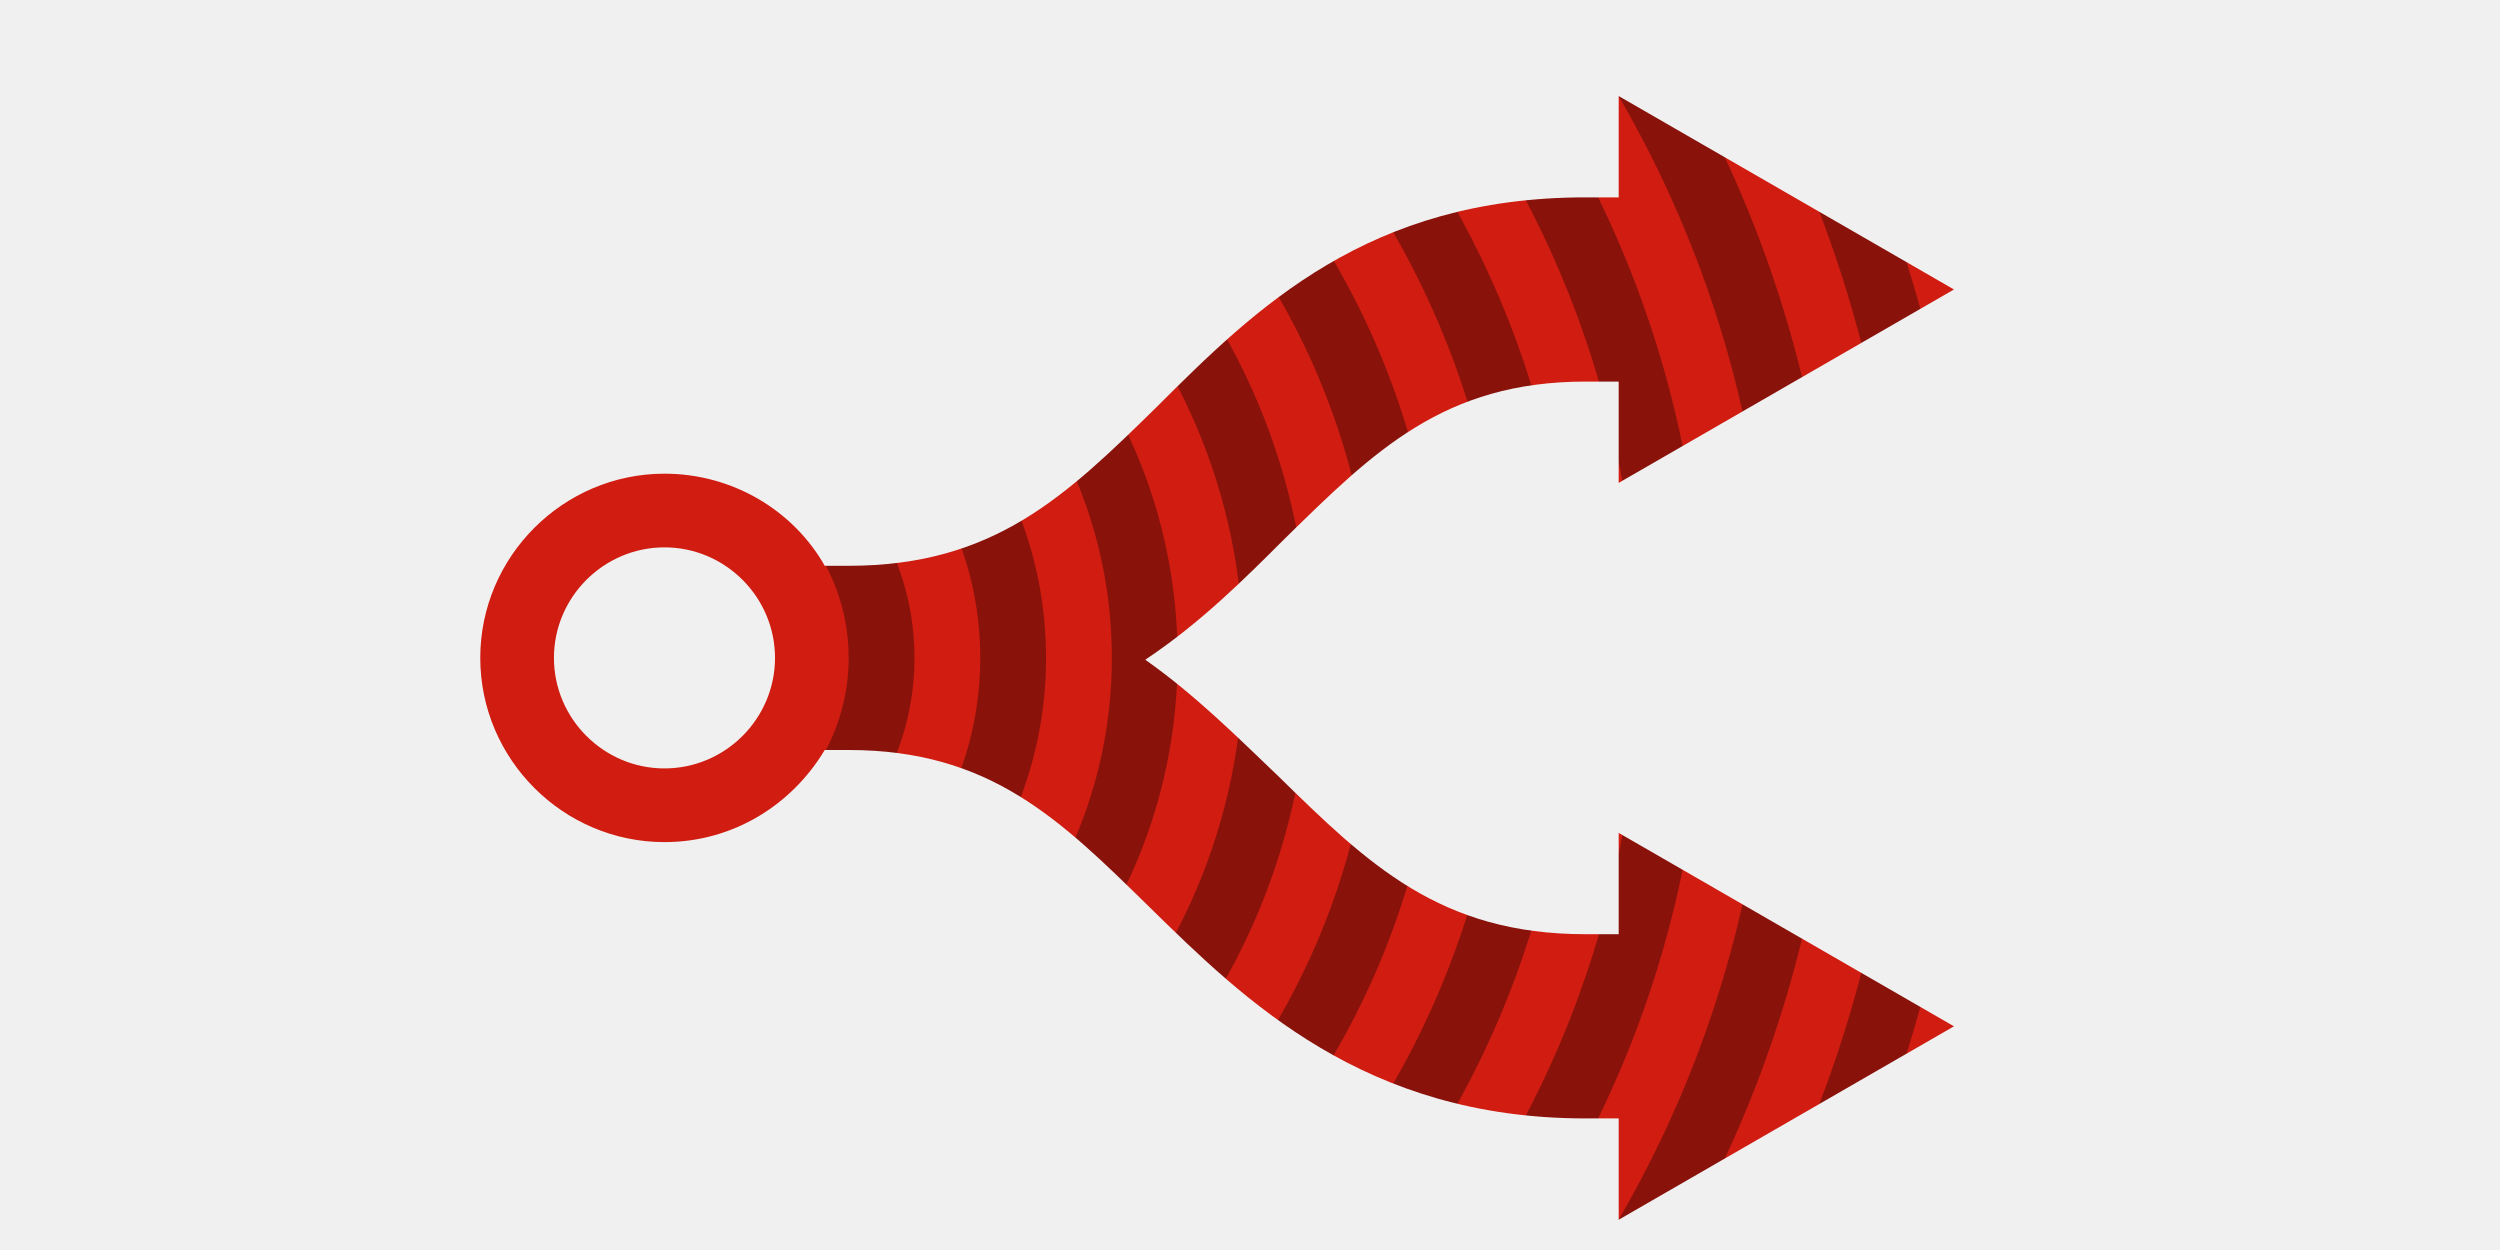
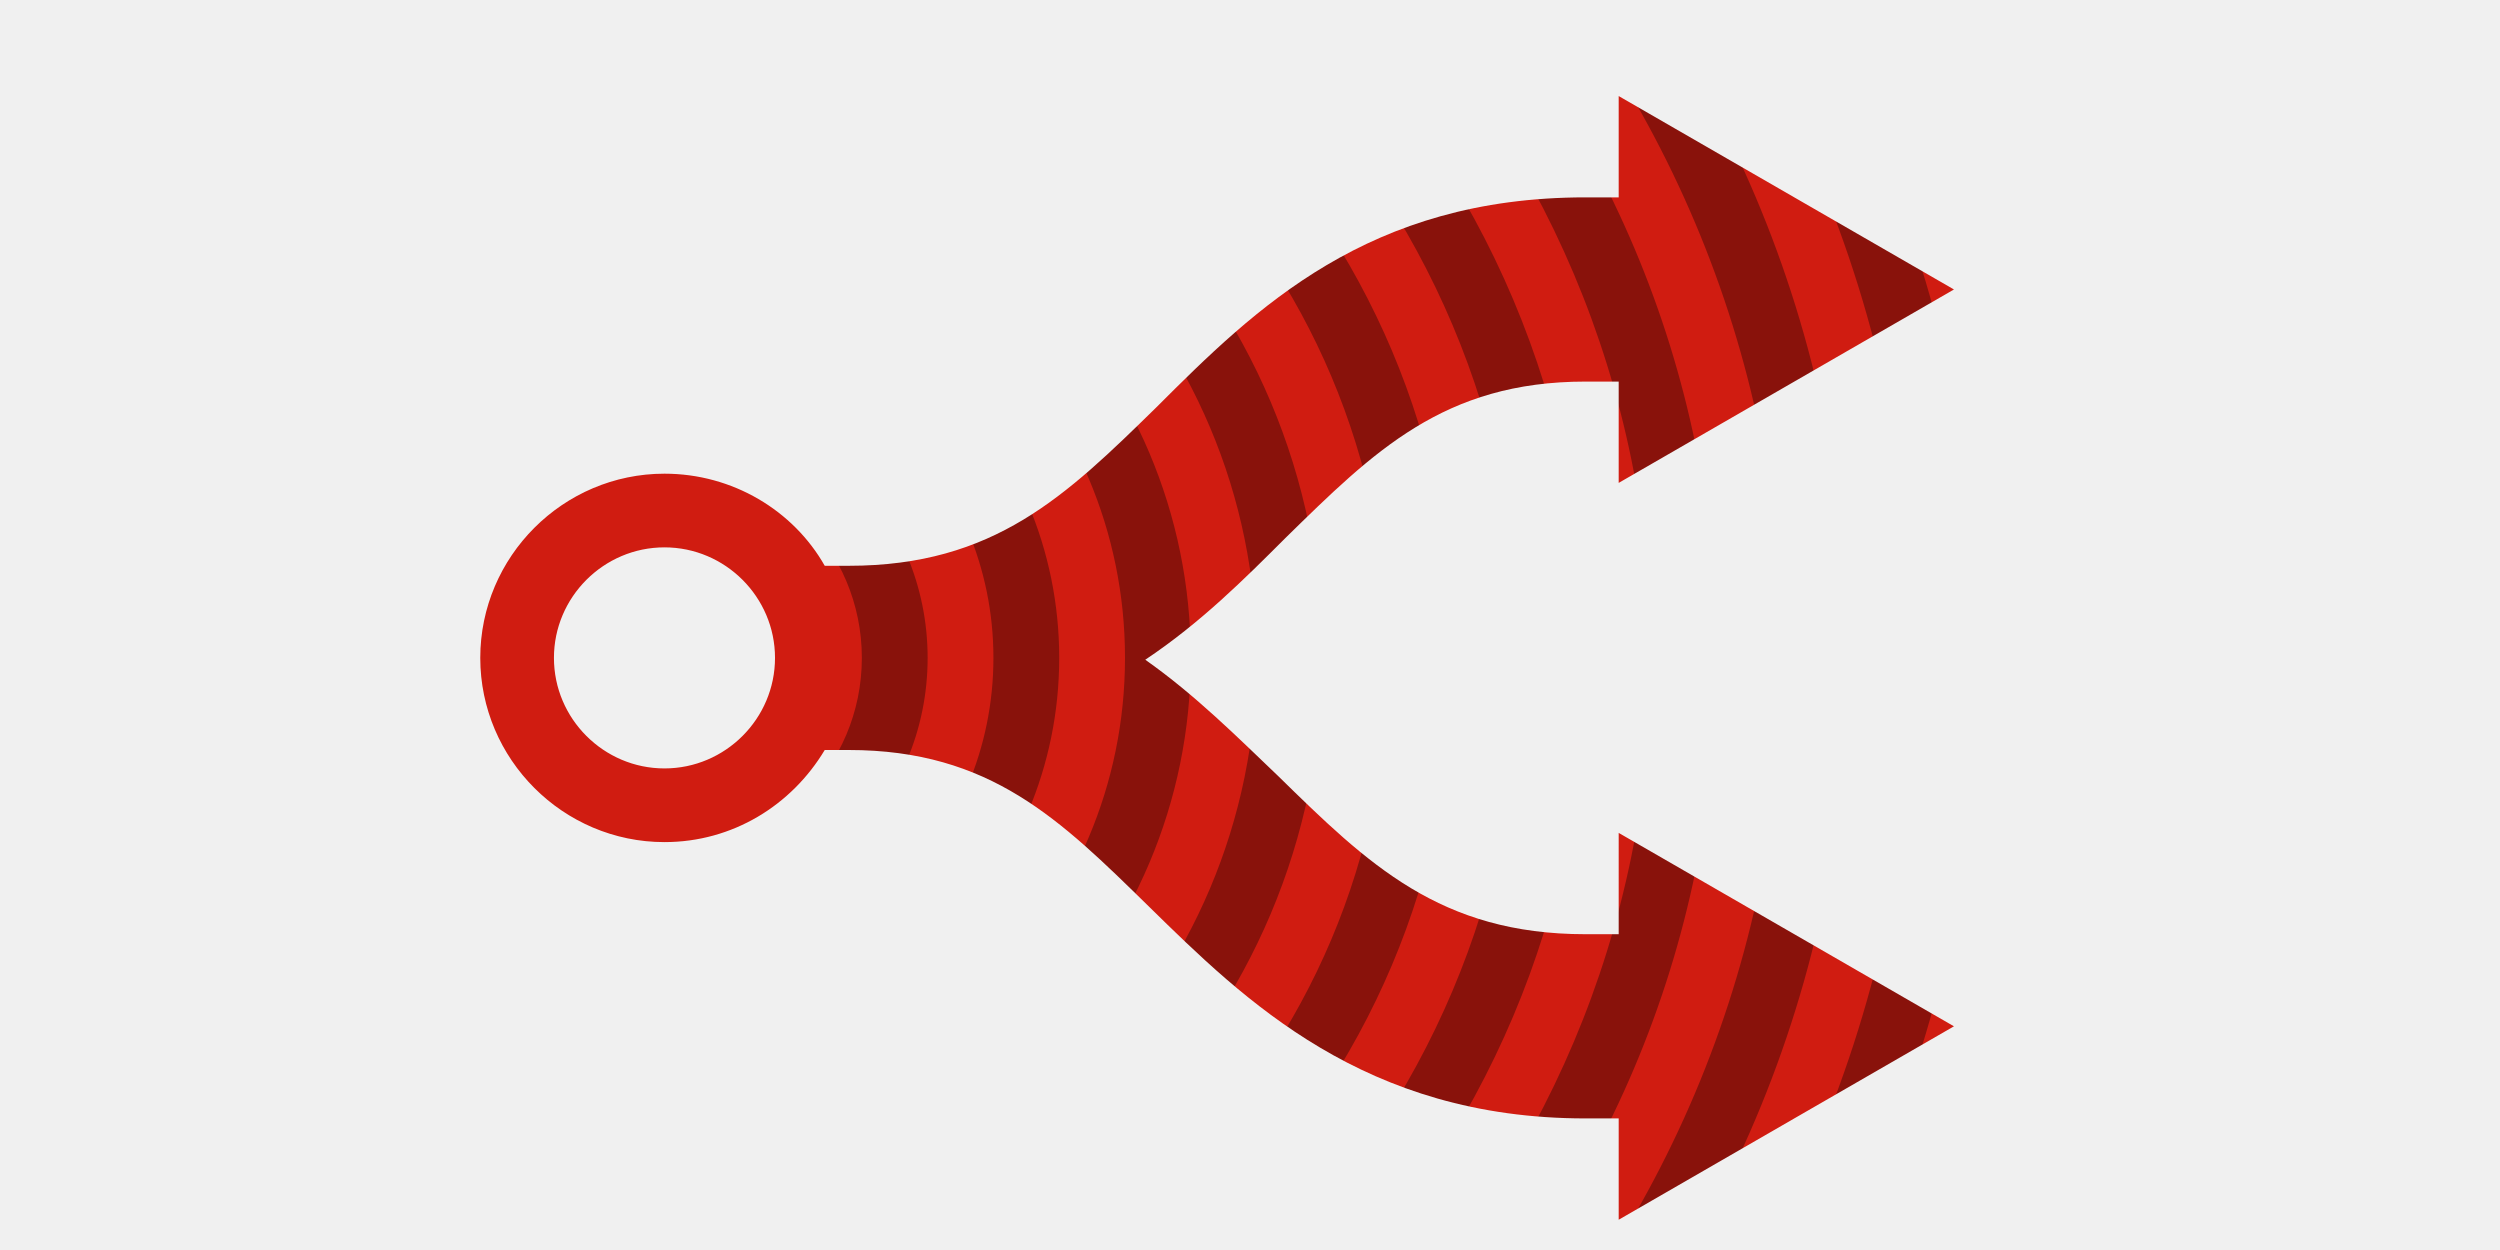
<svg xmlns="http://www.w3.org/2000/svg" xmlns:xlink="http://www.w3.org/1999/xlink" width="760pt" height="380pt" version="1.1" viewBox="0 0 760 380">
  <defs>
    <symbol id="x" overflow="visible">
      <path d="m18.766-1.125c-0.969 0.5-1.98 0.875-3.031 1.125-1.043 0.258-2.137 0.391-3.281 0.391-3.398 0-6.09-0.945-8.078-2.844-1.992-1.906-2.984-4.484-2.984-7.734 0-3.258 0.992-5.836 2.984-7.734 1.988-1.906 4.68-2.859 8.078-2.859 1.145 0 2.238 0.133 3.281 0.391 1.051 0.25 2.062 0.625 3.031 1.125v4.219c-0.98-0.656-1.945-1.141-2.891-1.453-0.949-0.312-1.949-0.469-3-0.469-1.875 0-3.352 0.605-4.422 1.812-1.074 1.199-1.609 2.856-1.609 4.969 0 2.106 0.535 3.762 1.609 4.969 1.07 1.199 2.547 1.797 4.422 1.797 1.051 0 2.051-0.148 3-0.453 0.945-0.312 1.91-0.801 2.891-1.469z" />
    </symbol>
    <symbol id="a" overflow="visible">
      <path d="m13.734-11.141c-0.438-0.195-0.871-0.344-1.297-0.438-0.418-0.102-0.84-0.156-1.266-0.156-1.262 0-2.231 0.406-2.906 1.219-0.68 0.805-1.016 1.953-1.016 3.453v7.062h-4.891v-15.312h4.891v2.516c0.625-1 1.344-1.727 2.156-2.188 0.82-0.469 1.801-0.703 2.938-0.703 0.164 0 0.344 0.012 0.531 0.031 0.195 0.012 0.477 0.039 0.844 0.078z" />
    </symbol>
    <symbol id="c" overflow="visible">
      <path d="m17.641-7.703v1.406h-11.453c0.125 1.148 0.539 2.008 1.25 2.578 0.707 0.574 1.703 0.859 2.984 0.859 1.031 0 2.082-0.148 3.156-0.453 1.082-0.312 2.191-0.773 3.328-1.391v3.766c-1.156 0.438-2.312 0.766-3.469 0.984-1.156 0.227-2.312 0.344-3.469 0.344-2.773 0-4.93-0.703-6.469-2.109-1.531-1.406-2.297-3.379-2.297-5.922 0-2.5 0.754-4.461 2.266-5.891 1.508-1.438 3.582-2.156 6.219-2.156 2.406 0 4.332 0.73 5.781 2.188 1.445 1.449 2.172 3.383 2.172 5.797zm-5.031-1.625c0-0.926-0.273-1.672-0.812-2.234-0.543-0.57-1.25-0.859-2.125-0.859-0.949 0-1.719 0.266-2.312 0.797s-0.965 1.297-1.109 2.297z" />
    </symbol>
    <symbol id="f" overflow="visible">
      <path d="m9.219-6.891c-1.023 0-1.793 0.172-2.312 0.516-0.512 0.344-0.766 0.855-0.766 1.531 0 0.625 0.207 1.117 0.625 1.469 0.414 0.344 0.988 0.516 1.719 0.516 0.926 0 1.703-0.328 2.328-0.984 0.633-0.664 0.953-1.492 0.953-2.484v-0.562zm7.469-1.844v8.734h-4.922v-2.266c-0.656 0.93-1.398 1.605-2.219 2.031-0.824 0.414-1.824 0.625-3 0.625-1.586 0-2.871-0.457-3.859-1.375-0.992-0.926-1.484-2.129-1.484-3.609 0-1.789 0.613-3.102 1.844-3.938 1.238-0.844 3.18-1.266 5.828-1.266h2.891v-0.391c0-0.77-0.309-1.332-0.922-1.688-0.617-0.363-1.57-0.547-2.859-0.547-1.055 0-2.031 0.105-2.938 0.312-0.898 0.211-1.73 0.523-2.5 0.938v-3.734c1.039-0.25 2.086-0.441 3.141-0.578 1.062-0.133 2.125-0.203 3.188-0.203 2.758 0 4.75 0.547 5.969 1.641 1.227 1.086 1.844 2.856 1.844 5.312z" />
    </symbol>
    <symbol id="b" overflow="visible">
      <path d="m7.703-19.656v4.344h5.047v3.5h-5.047v6.5c0 0.711 0.141 1.188 0.422 1.438s0.836 0.375 1.672 0.375h2.516v3.5h-4.188c-1.938 0-3.312-0.398-4.125-1.203-0.805-0.812-1.203-2.18-1.203-4.109v-6.5h-2.422v-3.5h2.422v-4.344z" />
    </symbol>
    <symbol id="l" overflow="visible">
      <path d="m12.766-13.078v-8.203h4.922v21.281h-4.922v-2.219c-0.668 0.906-1.406 1.57-2.219 1.984s-1.758 0.625-2.828 0.625c-1.887 0-3.434-0.75-4.641-2.25-1.211-1.5-1.812-3.426-1.812-5.781 0-2.363 0.602-4.297 1.812-5.797 1.207-1.5 2.754-2.25 4.641-2.25 1.062 0 2 0.215 2.812 0.641 0.82 0.43 1.566 1.086 2.234 1.969zm-3.219 9.922c1.039 0 1.836-0.379 2.391-1.141 0.551-0.77 0.828-1.883 0.828-3.344 0-1.457-0.277-2.566-0.828-3.328-0.555-0.77-1.352-1.156-2.391-1.156-1.043 0-1.84 0.387-2.391 1.156-0.555 0.762-0.828 1.871-0.828 3.328 0 1.461 0.273 2.574 0.828 3.344 0.551 0.762 1.348 1.141 2.391 1.141z" />
    </symbol>
    <symbol id="k" overflow="visible">
      <path d="m10.5-3.156c1.051 0 1.852-0.379 2.406-1.141 0.551-0.77 0.828-1.883 0.828-3.344 0-1.457-0.277-2.566-0.828-3.328-0.555-0.77-1.355-1.156-2.406-1.156-1.055 0-1.859 0.387-2.422 1.156-0.555 0.773-0.828 1.883-0.828 3.328 0 1.449 0.273 2.559 0.828 3.328 0.562 0.773 1.367 1.156 2.422 1.156zm-3.25-9.922c0.676-0.883 1.422-1.539 2.234-1.969 0.82-0.426 1.766-0.641 2.828-0.641 1.895 0 3.445 0.75 4.656 2.25 1.207 1.5 1.812 3.434 1.812 5.797 0 2.356-0.605 4.281-1.812 5.781-1.211 1.5-2.762 2.25-4.656 2.25-1.062 0-2.008-0.211-2.828-0.625-0.812-0.426-1.559-1.086-2.234-1.984v2.219h-4.891v-21.281h4.891z" />
    </symbol>
    <symbol id="e" overflow="visible">
      <path d="m0.344-15.312h4.891l4.125 10.391 3.5-10.391h4.891l-6.438 16.766c-0.648 1.695-1.402 2.883-2.266 3.562-0.867 0.688-2 1.031-3.406 1.031h-2.844v-3.219h1.531c0.832 0 1.438-0.137 1.812-0.406 0.383-0.262 0.68-0.73 0.891-1.406l0.141-0.422z" />
    </symbol>
    <symbol id="j" overflow="visible">
      <path d="m7.828-16.438v12.453h1.891c2.156 0 3.801-0.531 4.938-1.594 1.133-1.062 1.703-2.613 1.703-4.656 0-2.019-0.57-3.555-1.703-4.609-1.125-1.062-2.773-1.594-4.938-1.594zm-5.25-3.969h5.547c3.094 0 5.398 0.219 6.922 0.656 1.52 0.438 2.82 1.188 3.906 2.25 0.957 0.918 1.664 1.98 2.125 3.188 0.469 1.199 0.703 2.559 0.703 4.078 0 1.543-0.234 2.918-0.703 4.125-0.461 1.211-1.168 2.277-2.125 3.203-1.094 1.055-2.406 1.805-3.938 2.25-1.531 0.438-3.828 0.656-6.891 0.656h-5.547z" />
    </symbol>
    <symbol id="i" overflow="visible">
      <path d="m16.547-12.766c0.613-0.945 1.348-1.672 2.203-2.172 0.852-0.5 1.789-0.75 2.812-0.75 1.758 0 3.098 0.547 4.016 1.641 0.926 1.086 1.391 2.656 1.391 4.719v9.328h-4.922v-7.984-0.359c0.008-0.133 0.016-0.32 0.016-0.562 0-1.082-0.164-1.863-0.484-2.344-0.312-0.488-0.824-0.734-1.531-0.734-0.93 0-1.648 0.387-2.156 1.156-0.512 0.762-0.773 1.867-0.781 3.312v7.516h-4.922v-7.984c0-1.695-0.148-2.785-0.438-3.266-0.293-0.488-0.812-0.734-1.562-0.734-0.938 0-1.664 0.387-2.172 1.156-0.512 0.762-0.766 1.859-0.766 3.297v7.531h-4.922v-15.312h4.922v2.234c0.602-0.863 1.289-1.516 2.062-1.953 0.781-0.438 1.641-0.656 2.578-0.656 1.062 0 2 0.258 2.812 0.766 0.812 0.512 1.426 1.23 1.844 2.156z" />
    </symbol>
    <symbol id="h" overflow="visible">
      <path d="m2.359-15.312h4.891v15.312h-4.891zm0-5.969h4.891v4h-4.891z" />
    </symbol>
    <symbol id="w" overflow="visible">
      <path d="m10.75-12.516c0.82 0 1.445-0.18 1.875-0.547 0.438-0.363 0.656-0.898 0.656-1.609 0-0.695-0.219-1.227-0.656-1.594-0.43-0.375-1.055-0.562-1.875-0.562h-2.922v4.312zm0.172 8.938c1.062 0 1.859-0.223 2.391-0.672 0.531-0.445 0.797-1.125 0.797-2.031 0-0.883-0.266-1.547-0.797-1.984-0.523-0.438-1.32-0.656-2.391-0.656h-3.094v5.344zm4.891-7.344c1.133 0.324 2.008 0.93 2.625 1.812 0.625 0.887 0.938 1.969 0.938 3.25 0 1.969-0.668 3.438-2 4.406-1.336 0.969-3.356 1.453-6.062 1.453h-8.734v-20.406h7.891c2.832 0 4.883 0.43 6.156 1.281 1.281 0.855 1.922 2.227 1.922 4.109 0 1-0.234 1.852-0.703 2.547-0.469 0.688-1.148 1.203-2.031 1.547z" />
    </symbol>
    <symbol id="g" overflow="visible">
      <path d="m17.75-9.328v9.328h-4.922v-7.141c0-1.32-0.031-2.234-0.094-2.734s-0.168-0.867-0.312-1.109c-0.188-0.312-0.449-0.555-0.781-0.734-0.324-0.176-0.695-0.266-1.109-0.266-1.023 0-1.824 0.398-2.406 1.188-0.586 0.781-0.875 1.871-0.875 3.266v7.531h-4.891v-15.312h4.891v2.234c0.738-0.883 1.52-1.539 2.344-1.969 0.832-0.426 1.75-0.641 2.75-0.641 1.77 0 3.113 0.547 4.031 1.641 0.914 1.086 1.375 2.656 1.375 4.719z" />
    </symbol>
    <symbol id="d" overflow="visible">
      <path d="m9.641-12.188c-1.086 0-1.914 0.391-2.484 1.172-0.574 0.781-0.859 1.906-0.859 3.375s0.285 2.594 0.859 3.375c0.57 0.773 1.398 1.156 2.484 1.156 1.062 0 1.875-0.383 2.438-1.156 0.57-0.781 0.859-1.906 0.859-3.375s-0.289-2.594-0.859-3.375c-0.562-0.781-1.375-1.172-2.438-1.172zm0-3.5c2.633 0 4.691 0.715 6.172 2.141 1.477 1.418 2.219 3.387 2.219 5.906 0 2.512-0.742 4.481-2.219 5.906-1.48 1.418-3.539 2.125-6.172 2.125-2.648 0-4.715-0.707-6.203-2.125-1.492-1.426-2.234-3.394-2.234-5.906 0-2.519 0.742-4.488 2.234-5.906 1.488-1.426 3.555-2.141 6.203-2.141z" />
    </symbol>
    <symbol id="v" overflow="visible">
      <path d="m0.422-15.312h4.891l3.828 10.578 3.797-10.578h4.906l-6.031 15.312h-5.375z" />
    </symbol>
    <symbol id="u" overflow="visible">
      <path d="m14.312-14.828v3.719c-1.043-0.438-2.055-0.766-3.031-0.984-0.98-0.219-1.902-0.328-2.766-0.328-0.93 0-1.621 0.117-2.078 0.344-0.449 0.23-0.672 0.59-0.672 1.078 0 0.387 0.172 0.684 0.516 0.891 0.344 0.211 0.957 0.367 1.844 0.469l0.859 0.125c2.508 0.324 4.195 0.852 5.062 1.578 0.863 0.73 1.297 1.871 1.297 3.422 0 1.637-0.605 2.867-1.812 3.688-1.199 0.812-2.992 1.219-5.375 1.219-1.023 0-2.074-0.078-3.156-0.234-1.074-0.156-2.18-0.395-3.312-0.719v-3.719c0.969 0.48 1.961 0.84 2.984 1.078 1.031 0.23 2.078 0.344 3.141 0.344 0.957 0 1.676-0.129 2.156-0.391 0.477-0.27 0.719-0.664 0.719-1.188 0-0.438-0.168-0.758-0.5-0.969-0.336-0.219-0.996-0.383-1.984-0.5l-0.859-0.109c-2.18-0.27-3.703-0.773-4.578-1.516-0.875-0.738-1.312-1.859-1.312-3.359 0-1.625 0.551-2.828 1.656-3.609 1.113-0.789 2.82-1.188 5.125-1.188 0.895 0 1.836 0.074 2.828 0.219 1 0.137 2.082 0.352 3.25 0.641z" />
    </symbol>
    <symbol id="t" overflow="visible">
      <path d="m2.359-21.281h4.891v11.594l5.625-5.625h5.688l-7.469 7.031 8.062 8.281h-5.938l-5.969-6.391v6.391h-4.891z" />
    </symbol>
    <symbol id="s" overflow="visible">
      <path d="m12.422-21.281v3.219h-2.703c-0.688 0-1.172 0.125-1.453 0.375-0.273 0.25-0.406 0.688-0.406 1.312v1.062h4.188v3.5h-4.188v11.812h-4.891v-11.812h-2.438v-3.5h2.438v-1.062c0-1.664 0.461-2.898 1.391-3.703 0.926-0.801 2.367-1.203 4.328-1.203z" />
    </symbol>
    <symbol id="r" overflow="visible">
      <path d="m17.75-9.328v9.328h-4.922v-7.109c0-1.344-0.031-2.266-0.094-2.766s-0.168-0.867-0.312-1.109c-0.188-0.312-0.449-0.555-0.781-0.734-0.324-0.176-0.695-0.266-1.109-0.266-1.023 0-1.824 0.398-2.406 1.188-0.586 0.781-0.875 1.871-0.875 3.266v7.531h-4.891v-21.281h4.891v8.203c0.738-0.883 1.52-1.539 2.344-1.969 0.832-0.426 1.75-0.641 2.75-0.641 1.77 0 3.113 0.547 4.031 1.641 0.914 1.086 1.375 2.656 1.375 4.719z" />
    </symbol>
    <symbol id="q" overflow="visible">
      <path d="m2.578-20.406h5.875l7.422 14v-14h4.984v20.406h-5.875l-7.422-14v14h-4.984z" />
    </symbol>
    <symbol id="p" overflow="visible">
      <path d="m2.188-5.969v-9.344h4.922v1.531c0 0.836-0.008 1.875-0.016 3.125-0.012 1.25-0.016 2.086-0.016 2.5 0 1.242 0.031 2.133 0.094 2.672 0.07 0.543 0.18 0.934 0.328 1.172 0.207 0.324 0.473 0.574 0.797 0.75 0.32 0.168 0.691 0.25 1.109 0.25 1.02 0 1.82-0.391 2.406-1.172 0.582-0.781 0.875-1.867 0.875-3.266v-7.562h4.891v15.312h-4.891v-2.219c-0.742 0.898-1.523 1.559-2.344 1.984-0.824 0.414-1.734 0.625-2.734 0.625-1.762 0-3.106-0.539-4.031-1.625-0.93-1.082-1.391-2.66-1.391-4.734z" />
    </symbol>
    <symbol id="o" overflow="visible">
      <path d="m2.578-20.406h8.734c2.594 0 4.582 0.578 5.969 1.734 1.395 1.148 2.094 2.789 2.094 4.922 0 2.137-0.699 3.781-2.094 4.938-1.387 1.156-3.375 1.734-5.969 1.734h-3.484v7.078h-5.25zm5.25 3.812v5.703h2.922c1.02 0 1.805-0.25 2.359-0.75 0.562-0.5 0.844-1.203 0.844-2.109 0-0.914-0.281-1.617-0.844-2.109-0.555-0.488-1.34-0.734-2.359-0.734z" />
    </symbol>
    <symbol id="n" overflow="visible">
      <path d="m2.359-15.312h4.891v15.031c0 2.051-0.496 3.617-1.484 4.703-0.98 1.082-2.406 1.625-4.281 1.625h-2.422v-3.219h0.859c0.926 0 1.562-0.211 1.906-0.625 0.352-0.418 0.531-1.246 0.531-2.484zm0-5.969h4.891v4h-4.891z" />
    </symbol>
    <symbol id="m" overflow="visible">
      <path d="m14.719-14.828v3.984c-0.656-0.457-1.324-0.797-2-1.016-0.668-0.219-1.359-0.328-2.078-0.328-1.367 0-2.434 0.402-3.203 1.203-0.762 0.793-1.141 1.906-1.141 3.344 0 1.43 0.379 2.543 1.141 3.344 0.77 0.793 1.836 1.188 3.203 1.188 0.758 0 1.484-0.109 2.172-0.328 0.688-0.227 1.32-0.566 1.906-1.016v4c-0.762 0.281-1.539 0.488-2.328 0.625-0.781 0.145-1.574 0.219-2.375 0.219-2.762 0-4.922-0.707-6.484-2.125-1.555-1.414-2.328-3.383-2.328-5.906 0-2.531 0.773-4.504 2.328-5.922 1.562-1.414 3.723-2.125 6.484-2.125 0.801 0 1.594 0.074 2.375 0.219 0.781 0.137 1.555 0.352 2.328 0.641z" />
    </symbol>
    <mask id="arrow">
      <path d="m492.08 284h-10.078c-44.238 0-66.078-21.281-93.52-48.16-12.32-11.762-25.199-24.641-40.32-35.281 16.801-11.199 30.238-24.641 42.559-36.961 26.883-26.316 48.16-47.598 91.281-47.598h10.078v30.801l101.92-58.801-101.92-58.801v30.801h-10.078c-66.078 0-100.24 33.602-130.48 63.84-27.441 26.879-49.281 48.16-93.52 48.16h-7.281c-9.52-16.801-28-28-48.719-28-30.801 0-56 25.199-56 56s25.199 56 56 56c20.719 0 38.641-11.199 48.719-28h7.281c43.121 0 64.398 21.281 91.281 47.602 29.117 28.559 65.52 64.398 132.72 64.398h10.078v30.801l101.92-58.801-101.92-58.801zm-290.08-50.398c-18.48 0-33.602-15.121-33.602-33.602s15.121-33.602 33.602-33.602 33.602 15.121 33.602 33.602-15.121 33.602-33.602 33.602z" fill="white" />
      <use x="70" y="644" xlink:href="#x" fill="white" />
      <use x="90.551" y="644" xlink:href="#a" fill="white" />
      <use x="104.359" y="644" xlink:href="#c" fill="white" />
      <use x="123.348" y="644" xlink:href="#f" fill="white" />
      <use x="142.242" y="644" xlink:href="#b" fill="white" />
      <use x="155.629" y="644" xlink:href="#c" fill="white" />
      <use x="174.617" y="644" xlink:href="#l" fill="white" />
      <use x="204.41" y="644" xlink:href="#k" fill="white" />
      <use x="224.453" y="644" xlink:href="#e" fill="white" />
      <use x="252.453" y="644" xlink:href="#j" fill="white" />
      <use x="275.695" y="644" xlink:href="#i" fill="white" />
      <use x="304.867" y="644" xlink:href="#h" fill="white" />
      <use x="314.469" y="644" xlink:href="#b" fill="white" />
      <use x="327.852" y="644" xlink:href="#a" fill="white" />
      <use x="341.66" y="644" xlink:href="#e" fill="white" />
      <use x="369.66" y="644" xlink:href="#w" fill="white" />
      <use x="391" y="644" xlink:href="#f" fill="white" />
      <use x="409.898" y="644" xlink:href="#a" fill="white" />
      <use x="423.703" y="644" xlink:href="#f" fill="white" />
      <use x="442.602" y="644" xlink:href="#g" fill="white" />
      <use x="462.531" y="644" xlink:href="#d" fill="white" />
      <use x="481.77" y="644" xlink:href="#v" fill="white" />
      <use x="500.023" y="644" xlink:href="#u" fill="white" />
      <use x="516.688" y="644" xlink:href="#t" fill="white" />
      <use x="535.309" y="644" xlink:href="#h" fill="white" />
      <use x="544.906" y="644" xlink:href="#e" fill="white" />
      <use x="70" y="672" xlink:href="#s" fill="white" />
      <use x="82.184" y="672" xlink:href="#a" fill="white" />
      <use x="95.992" y="672" xlink:href="#d" fill="white" />
      <use x="115.227" y="672" xlink:href="#i" fill="white" />
      <use x="154.152" y="672" xlink:href="#b" fill="white" />
      <use x="167.535" y="672" xlink:href="#r" fill="white" />
      <use x="187.469" y="672" xlink:href="#c" fill="white" />
      <use x="216.207" y="672" xlink:href="#q" fill="white" />
      <use x="239.641" y="672" xlink:href="#d" fill="white" />
      <use x="258.879" y="672" xlink:href="#p" fill="white" />
      <use x="278.812" y="672" xlink:href="#g" fill="white" />
      <use x="308.492" y="672" xlink:href="#o" fill="white" />
      <use x="329.016" y="672" xlink:href="#a" fill="white" />
      <use x="342.82" y="672" xlink:href="#d" fill="white" />
      <use x="362.059" y="672" xlink:href="#n" fill="white" />
      <use x="371.656" y="672" xlink:href="#c" fill="white" />
      <use x="390.648" y="672" xlink:href="#m" fill="white" />
      <use x="407.242" y="672" xlink:href="#b" fill="white" />
    </mask>
  </defs>
  <g mask="url(#arrow)">
-     <circle cx="198" cy="200" r="420" fill="#D01C11" />
-     <circle cx="198" cy="200" r="400" fill="#89120B" />
-     <circle cx="198" cy="200" r="380" fill="#D01C11" />
-     <circle cx="198" cy="200" r="360" fill="#89120B" />
-     <circle cx="198" cy="200" r="340" fill="#D01C11" />
-     <circle cx="198" cy="200" r="320" fill="#89120B" />
-     <circle cx="198" cy="200" r="300" fill="#D01C11" />
-     <circle cx="198" cy="200" r="280" fill="#89120B" />
-     <circle cx="198" cy="200" r="260" fill="#D01C11" />
-     <circle cx="198" cy="200" r="240" fill="#89120B" />
-     <circle cx="198" cy="200" r="220" fill="#D01C11" />
-     <circle cx="198" cy="200" r="200" fill="#89120B" />
-     <circle cx="198" cy="200" r="180" fill="#D01C11" />
-     <circle cx="198" cy="200" r="160" fill="#89120B" />
-     <circle cx="198" cy="200" r="140" fill="#D01C11" />
-     <circle cx="198" cy="200" r="120" fill="#89120B" />
-     <circle cx="198" cy="200" r="100" fill="#D01C11" />
-     <circle cx="198" cy="200" r="80" fill="#89120B" />
-     <circle cx="198" cy="200" r="60" fill="#D01C11" />
+     <circle cx="202" cy="200" r="420" fill="#D01C11" />
+     <circle cx="202" cy="200" r="400" fill="#89120B" />
+     <circle cx="202" cy="200" r="380" fill="#D01C11" />
+     <circle cx="202" cy="200" r="360" fill="#89120B" />
+     <circle cx="202" cy="200" r="340" fill="#D01C11" />
+     <circle cx="202" cy="200" r="320" fill="#89120B" />
+     <circle cx="202" cy="200" r="300" fill="#D01C11" />
+     <circle cx="202" cy="200" r="280" fill="#89120B" />
+     <circle cx="202" cy="200" r="260" fill="#D01C11" />
+     <circle cx="202" cy="200" r="240" fill="#89120B" />
+     <circle cx="202" cy="200" r="220" fill="#D01C11" />
+     <circle cx="202" cy="200" r="200" fill="#89120B" />
+     <circle cx="202" cy="200" r="180" fill="#D01C11" />
+     <circle cx="202" cy="200" r="160" fill="#89120B" />
+     <circle cx="202" cy="200" r="140" fill="#D01C11" />
+     <circle cx="202" cy="200" r="120" fill="#89120B" />
+     <circle cx="202" cy="200" r="100" fill="#D01C11" />
+     <circle cx="202" cy="200" r="80" fill="#89120B" />
+     <circle cx="202" cy="200" r="60" fill="#D01C11" />
  </g>
</svg>
